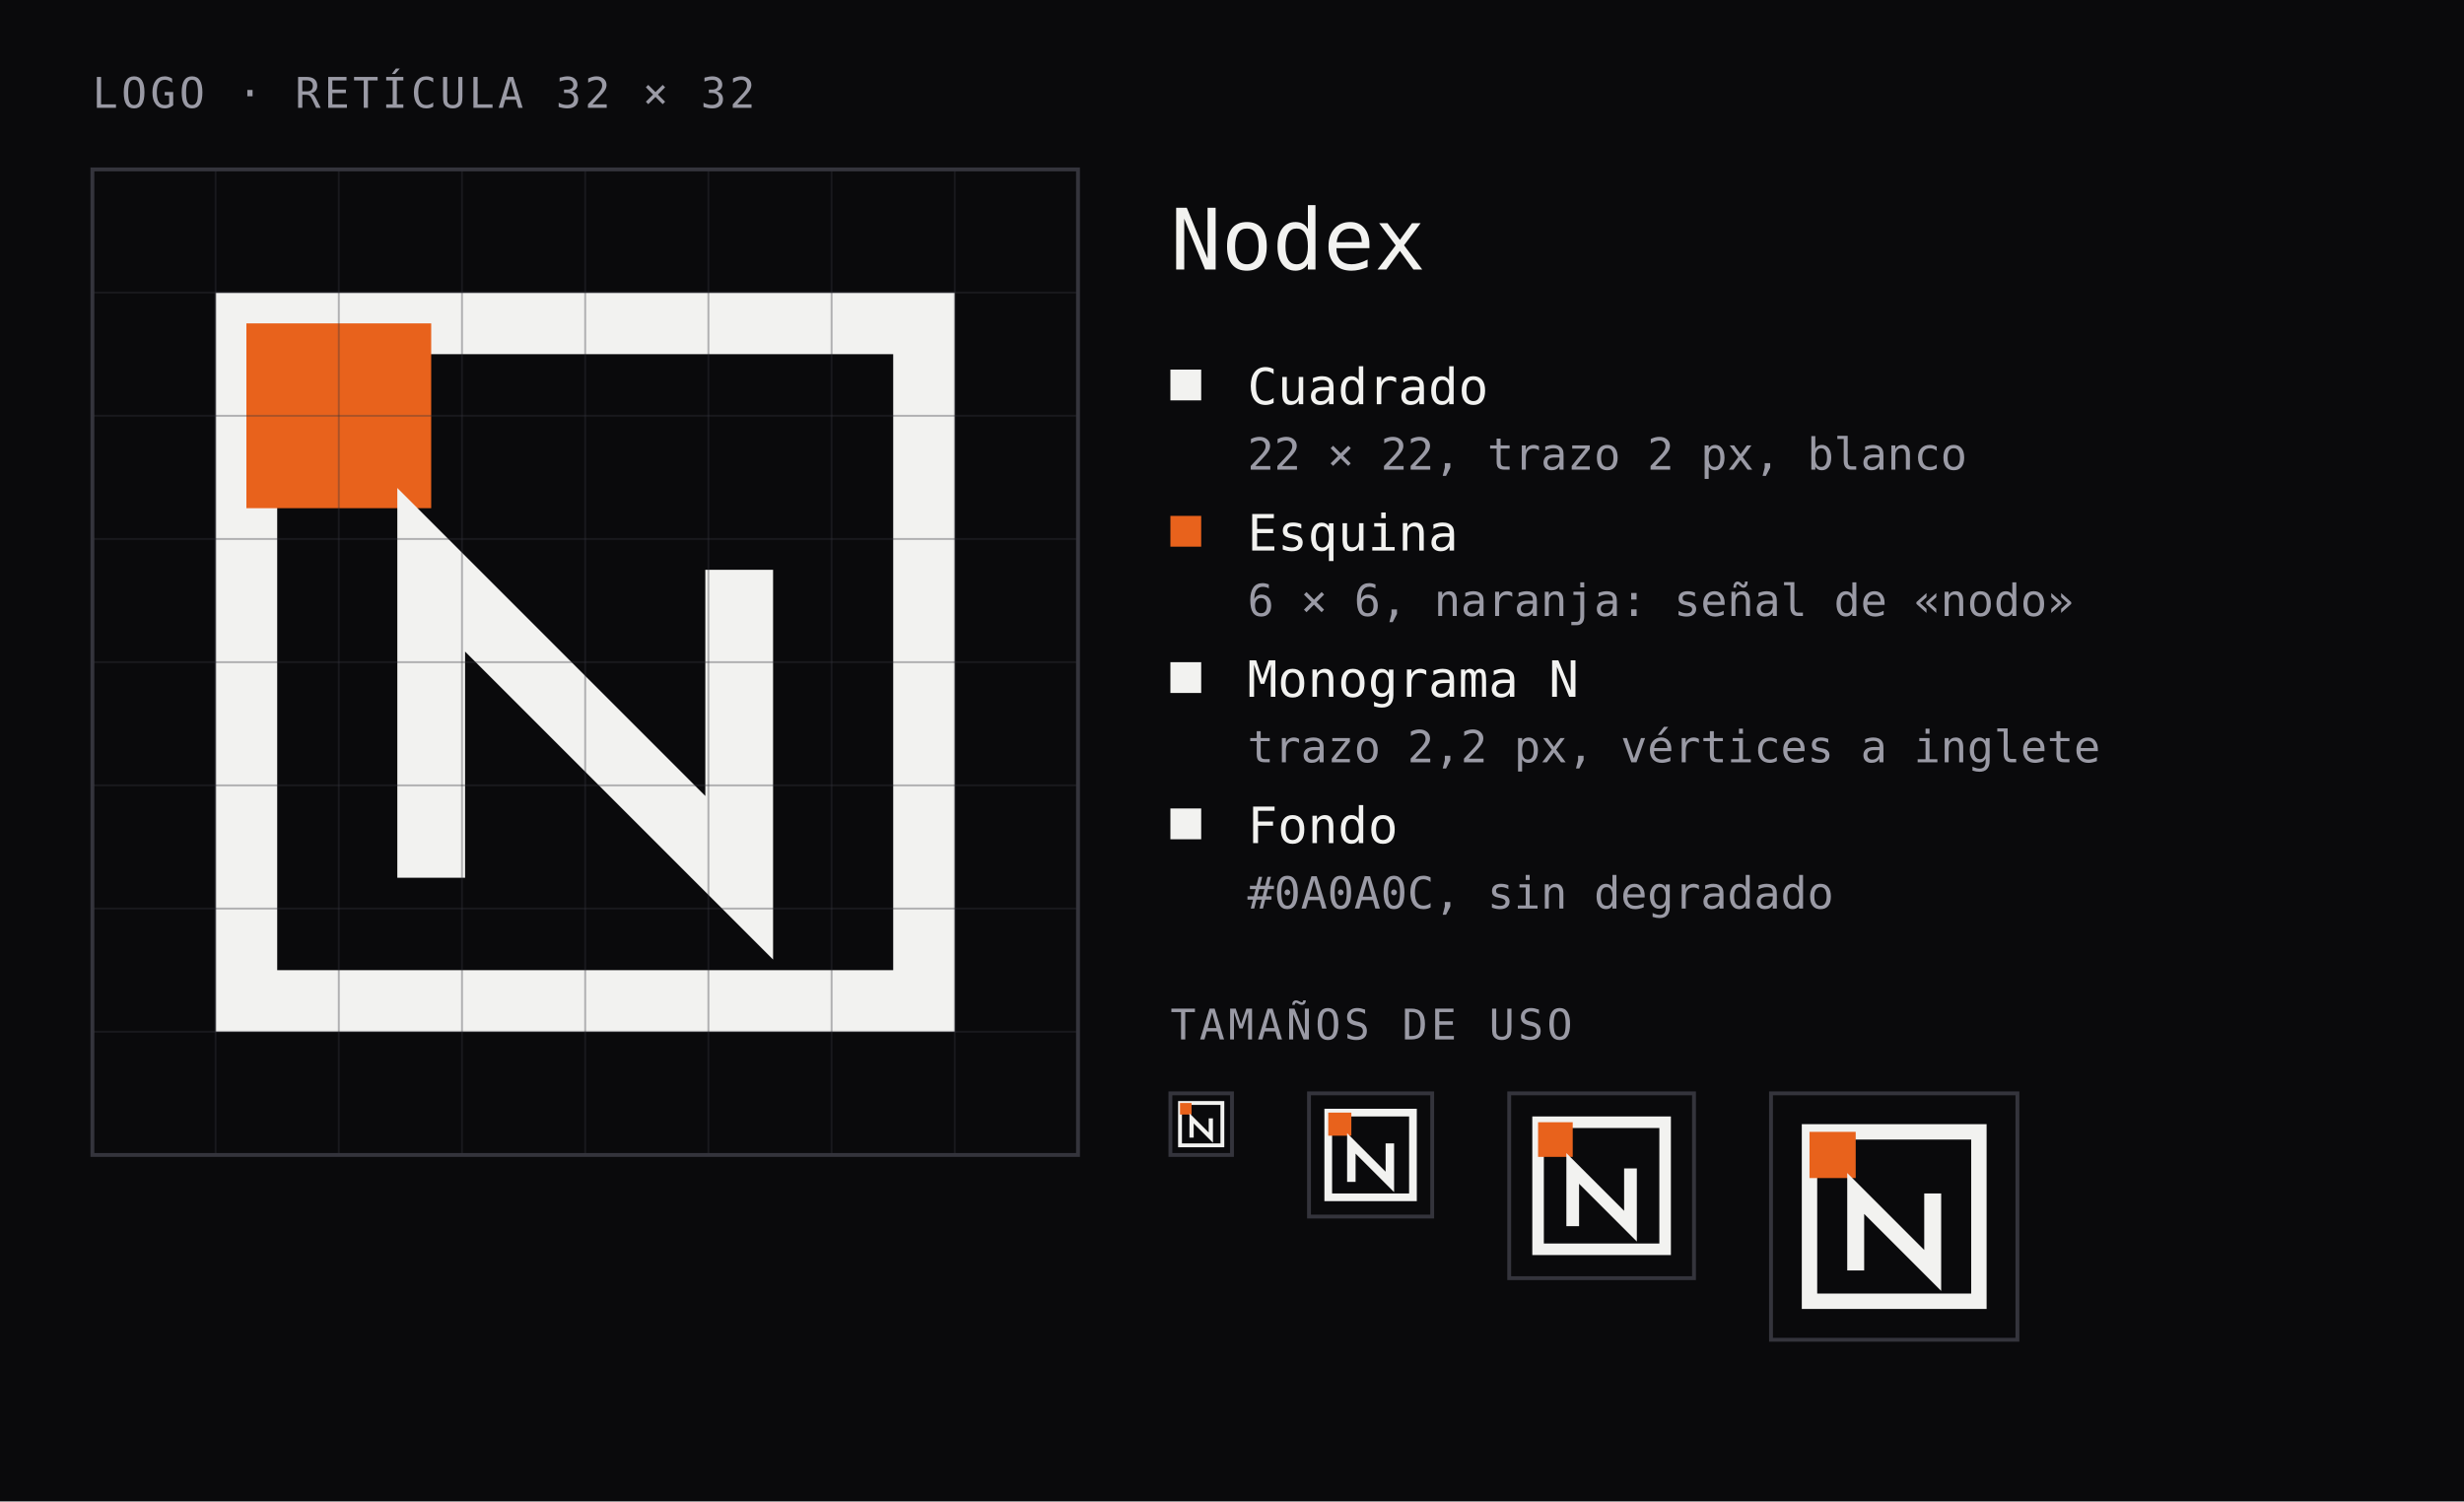
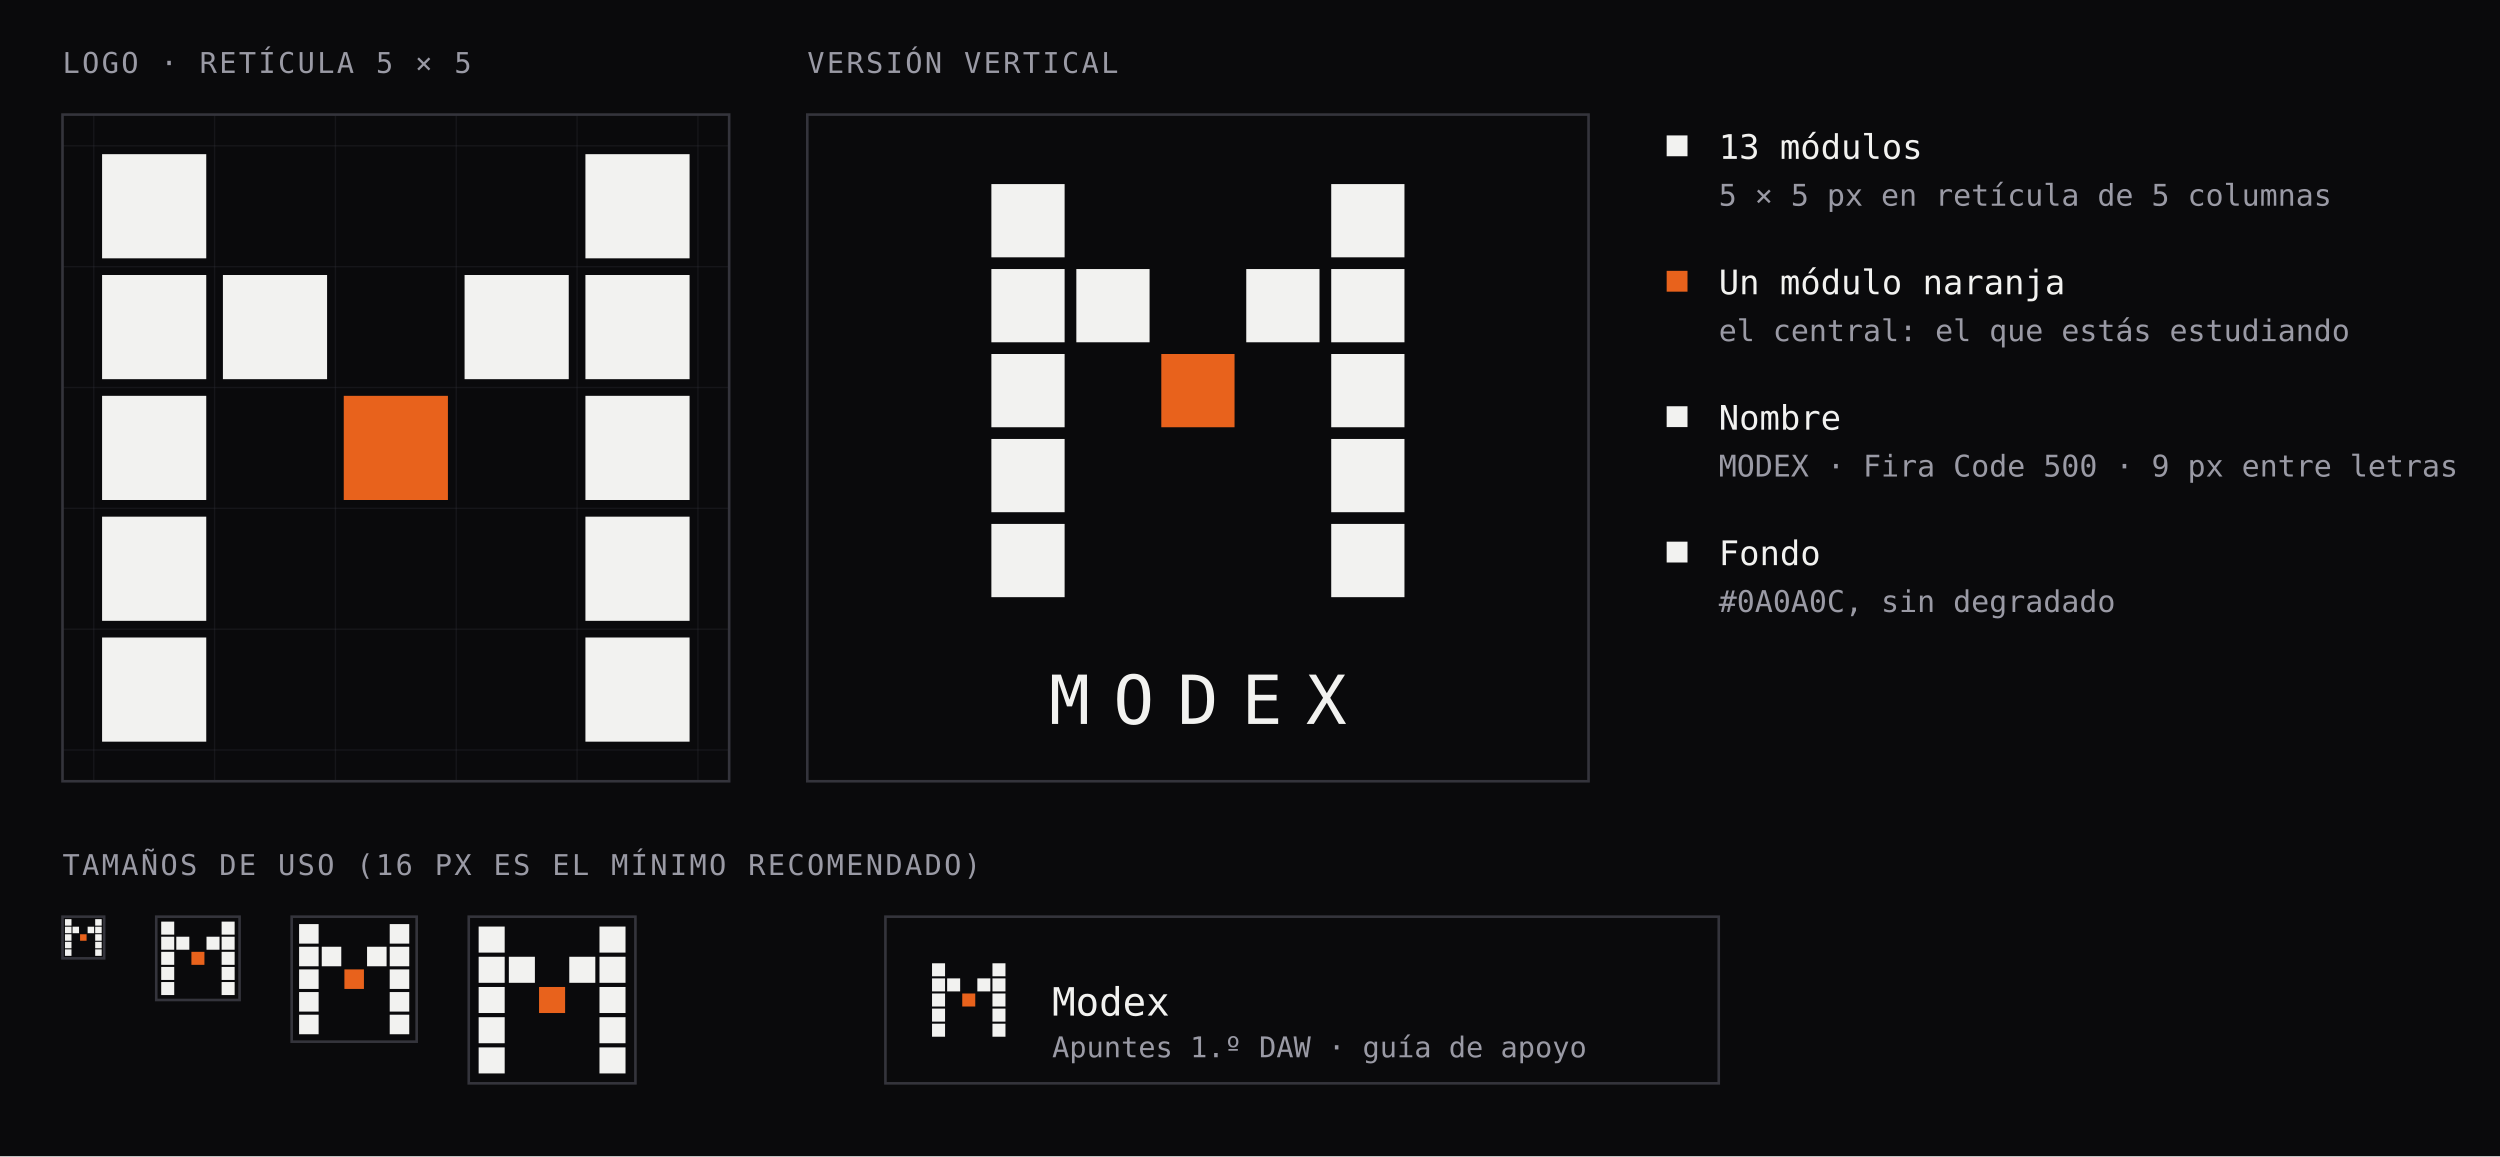
- <svg xmlns="http://www.w3.org/2000/svg" viewBox="0 0 640 390" width="640" height="390" role="img" aria-labelledby="t d">
+ <svg xmlns="http://www.w3.org/2000/svg" viewBox="0 0 960 444" width="960" height="444" role="img" aria-labelledby="t d">
  <style>text{font-family:'Fira Code','DejaVu Sans Mono',ui-monospace,monospace;font-variant-ligatures:none;font-feature-settings:"liga" 0,"calt" 0}</style>
-   <rect width="640" height="390" fill="#0A0A0C" />
-   <text x="24" y="28" font-size="11" font-weight="400" fill="#9A9AA5" letter-spacing="0.9">LOGO · RETÍCULA 32 × 32</text>
+   <rect width="960" height="444" fill="#0A0A0C" />
+   <text x="24" y="28" font-size="11" font-weight="400" fill="#9A9AA5" letter-spacing="0.9">LOGO · RETÍCULA 5 × 5</text>
  <rect x="24" y="44" width="256" height="256" fill="#0A0A0C" stroke="#34343C" stroke-width="1" />
  <g transform="translate(24 44) scale(8)">
-     <rect x="5" y="5" width="22" height="22" fill="none" stroke="#F2F2F0" stroke-width="2" />
-     <rect x="5" y="5" width="6" height="6" fill="#E8621C" />
-     <polyline points="11,23 11,13 21,23 21,13" fill="none" stroke="#F2F2F0" stroke-width="2.2" stroke-linejoin="miter" stroke-miterlimit="10" />
+     <rect x="1.9" y="1.9" width="5" height="5" fill="#F2F2F0" />
+     <rect x="25.1" y="1.9" width="5" height="5" fill="#F2F2F0" />
+     <rect x="1.9" y="7.7" width="5" height="5" fill="#F2F2F0" />
+     <rect x="7.7" y="7.7" width="5" height="5" fill="#F2F2F0" />
+     <rect x="19.3" y="7.7" width="5" height="5" fill="#F2F2F0" />
+     <rect x="25.1" y="7.7" width="5" height="5" fill="#F2F2F0" />
+     <rect x="1.9" y="13.5" width="5" height="5" fill="#F2F2F0" />
+     <rect x="13.5" y="13.5" width="5" height="5" fill="#E8621C" />
+     <rect x="25.1" y="13.5" width="5" height="5" fill="#F2F2F0" />
+     <rect x="1.9" y="19.3" width="5" height="5" fill="#F2F2F0" />
+     <rect x="25.1" y="19.3" width="5" height="5" fill="#F2F2F0" />
+     <rect x="1.9" y="25.1" width="5" height="5" fill="#F2F2F0" />
+     <rect x="25.1" y="25.1" width="5" height="5" fill="#F2F2F0" />
  </g>
-   <line x1="56" y1="44" x2="56" y2="300" stroke="#34343C" stroke-width="0.5" opacity="0.35" />
-   <line x1="24" y1="76" x2="280" y2="76" stroke="#34343C" stroke-width="0.5" opacity="0.35" />
-   <line x1="88" y1="44" x2="88" y2="300" stroke="#34343C" stroke-width="0.5" opacity="0.35" />
-   <line x1="24" y1="108" x2="280" y2="108" stroke="#34343C" stroke-width="0.5" opacity="0.35" />
-   <line x1="120" y1="44" x2="120" y2="300" stroke="#34343C" stroke-width="0.5" opacity="0.35" />
-   <line x1="24" y1="140" x2="280" y2="140" stroke="#34343C" stroke-width="0.5" opacity="0.35" />
-   <line x1="152" y1="44" x2="152" y2="300" stroke="#34343C" stroke-width="0.5" opacity="0.35" />
-   <line x1="24" y1="172" x2="280" y2="172" stroke="#34343C" stroke-width="0.5" opacity="0.35" />
-   <line x1="184" y1="44" x2="184" y2="300" stroke="#34343C" stroke-width="0.5" opacity="0.35" />
-   <line x1="24" y1="204" x2="280" y2="204" stroke="#34343C" stroke-width="0.5" opacity="0.35" />
-   <line x1="216" y1="44" x2="216" y2="300" stroke="#34343C" stroke-width="0.5" opacity="0.35" />
-   <line x1="24" y1="236" x2="280" y2="236" stroke="#34343C" stroke-width="0.5" opacity="0.35" />
-   <line x1="248" y1="44" x2="248" y2="300" stroke="#34343C" stroke-width="0.5" opacity="0.35" />
-   <line x1="24" y1="268" x2="280" y2="268" stroke="#34343C" stroke-width="0.5" opacity="0.35" />
-   <text x="304" y="70" font-size="22" font-weight="500" fill="#F2F2F0">Nodex</text>
-   <rect x="304" y="96" width="8" height="8" fill="#F2F2F0" />
-   <text x="324" y="105" font-size="13" font-weight="500" fill="#F2F2F0">Cuadrado</text>
-   <text x="324" y="122" font-size="11.5" font-weight="400" fill="#9A9AA5">22 × 22, trazo 2 px, blanco</text>
-   <rect x="304" y="134" width="8" height="8" fill="#E8621C" />
-   <text x="324" y="143" font-size="13" font-weight="500" fill="#F2F2F0">Esquina</text>
-   <text x="324" y="160" font-size="11.5" font-weight="400" fill="#9A9AA5">6 × 6, naranja: señal de «nodo»</text>
-   <rect x="304" y="172" width="8" height="8" fill="#F2F2F0" />
-   <text x="324" y="181" font-size="13" font-weight="500" fill="#F2F2F0">Monograma N</text>
-   <text x="324" y="198" font-size="11.5" font-weight="400" fill="#9A9AA5">trazo 2,2 px, vértices a inglete</text>
-   <rect x="304" y="210" width="8" height="8" fill="#F2F2F0" />
-   <text x="324" y="219" font-size="13" font-weight="500" fill="#F2F2F0">Fondo</text>
-   <text x="324" y="236" font-size="11.5" font-weight="400" fill="#9A9AA5">#0A0A0C, sin degradado</text>
-   <text x="304" y="270" font-size="11" font-weight="400" fill="#9A9AA5" letter-spacing="0.9">TAMAÑOS DE USO</text>
-   <rect x="304" y="284" width="16" height="16" fill="#0A0A0C" stroke="#34343C" stroke-width="1" />
-   <g transform="translate(304 284) scale(0.5)">
-     <rect x="5" y="5" width="22" height="22" fill="none" stroke="#F2F2F0" stroke-width="2" />
-     <rect x="5" y="5" width="6" height="6" fill="#E8621C" />
-     <polyline points="11,23 11,13 21,23 21,13" fill="none" stroke="#F2F2F0" stroke-width="2.2" stroke-linejoin="miter" stroke-miterlimit="10" />
+   <line x1="36.0" y1="44" x2="36.0" y2="300" stroke="#34343C" stroke-width="0.5" opacity="0.3" />
+   <line x1="24" y1="56.0" x2="280" y2="56.0" stroke="#34343C" stroke-width="0.5" opacity="0.3" />
+   <line x1="82.4" y1="44" x2="82.4" y2="300" stroke="#34343C" stroke-width="0.5" opacity="0.3" />
+   <line x1="24" y1="102.4" x2="280" y2="102.4" stroke="#34343C" stroke-width="0.5" opacity="0.3" />
+   <line x1="128.8" y1="44" x2="128.8" y2="300" stroke="#34343C" stroke-width="0.5" opacity="0.3" />
+   <line x1="24" y1="148.8" x2="280" y2="148.8" stroke="#34343C" stroke-width="0.5" opacity="0.3" />
+   <line x1="175.2" y1="44" x2="175.2" y2="300" stroke="#34343C" stroke-width="0.5" opacity="0.3" />
+   <line x1="24" y1="195.2" x2="280" y2="195.2" stroke="#34343C" stroke-width="0.5" opacity="0.3" />
+   <line x1="221.6" y1="44" x2="221.6" y2="300" stroke="#34343C" stroke-width="0.5" opacity="0.3" />
+   <line x1="24" y1="241.6" x2="280" y2="241.6" stroke="#34343C" stroke-width="0.5" opacity="0.3" />
+   <line x1="268.0" y1="44" x2="268.0" y2="300" stroke="#34343C" stroke-width="0.5" opacity="0.3" />
+   <line x1="24" y1="288.0" x2="280" y2="288.0" stroke="#34343C" stroke-width="0.5" opacity="0.3" />
+   <text x="310" y="28" font-size="11" font-weight="400" fill="#9A9AA5" letter-spacing="0.9">VERSIÓN VERTICAL</text>
+   <rect x="310" y="44" width="300" height="256" fill="#0A0A0C" stroke="#34343C" stroke-width="1" />
+   <g transform="translate(370 60) scale(5.625)">
+     <rect x="1.9" y="1.9" width="5" height="5" fill="#F2F2F0" />
+     <rect x="25.1" y="1.9" width="5" height="5" fill="#F2F2F0" />
+     <rect x="1.9" y="7.7" width="5" height="5" fill="#F2F2F0" />
+     <rect x="7.7" y="7.7" width="5" height="5" fill="#F2F2F0" />
+     <rect x="19.3" y="7.7" width="5" height="5" fill="#F2F2F0" />
+     <rect x="25.1" y="7.7" width="5" height="5" fill="#F2F2F0" />
+     <rect x="1.9" y="13.5" width="5" height="5" fill="#F2F2F0" />
+     <rect x="13.5" y="13.5" width="5" height="5" fill="#E8621C" />
+     <rect x="25.1" y="13.5" width="5" height="5" fill="#F2F2F0" />
+     <rect x="1.9" y="19.3" width="5" height="5" fill="#F2F2F0" />
+     <rect x="25.1" y="19.3" width="5" height="5" fill="#F2F2F0" />
+     <rect x="1.9" y="25.1" width="5" height="5" fill="#F2F2F0" />
+     <rect x="25.1" y="25.1" width="5" height="5" fill="#F2F2F0" />
  </g>
-   <rect x="340" y="284" width="32" height="32" fill="#0A0A0C" stroke="#34343C" stroke-width="1" />
-   <g transform="translate(340 284) scale(1)">
-     <rect x="5" y="5" width="22" height="22" fill="none" stroke="#F2F2F0" stroke-width="2" />
-     <rect x="5" y="5" width="6" height="6" fill="#E8621C" />
-     <polyline points="11,23 11,13 21,23 21,13" fill="none" stroke="#F2F2F0" stroke-width="2.2" stroke-linejoin="miter" stroke-miterlimit="10" />
+   <text x="460" y="278" font-size="26" font-weight="500" fill="#F2F2F0" text-anchor="middle" letter-spacing="9">MODEX</text>
+   <rect x="640" y="52" width="8" height="8" fill="#F2F2F0" />
+   <text x="660" y="61" font-size="13" font-weight="500" fill="#F2F2F0">13 módulos</text>
+   <text x="660" y="79" font-size="11.5" font-weight="400" fill="#9A9AA5">5 × 5 px en retícula de 5 columnas</text>
+   <rect x="640" y="104" width="8" height="8" fill="#E8621C" />
+   <text x="660" y="113" font-size="13" font-weight="500" fill="#F2F2F0">Un módulo naranja</text>
+   <text x="660" y="131" font-size="11.5" font-weight="400" fill="#9A9AA5">el central: el que estás estudiando</text>
+   <rect x="640" y="156" width="8" height="8" fill="#F2F2F0" />
+   <text x="660" y="165" font-size="13" font-weight="500" fill="#F2F2F0">Nombre</text>
+   <text x="660" y="183" font-size="11.5" font-weight="400" fill="#9A9AA5">MODEX · Fira Code 500 · 9 px entre letras</text>
+   <rect x="640" y="208" width="8" height="8" fill="#F2F2F0" />
+   <text x="660" y="217" font-size="13" font-weight="500" fill="#F2F2F0">Fondo</text>
+   <text x="660" y="235" font-size="11.5" font-weight="400" fill="#9A9AA5">#0A0A0C, sin degradado</text>
+   <text x="24" y="336" font-size="11" font-weight="400" fill="#9A9AA5" letter-spacing="0.9">TAMAÑOS DE USO (16 PX ES EL MÍNIMO RECOMENDADO)</text>
+   <rect x="24" y="352" width="16" height="16" fill="#0A0A0C" stroke="#34343C" stroke-width="1" />
+   <g transform="translate(24 352) scale(0.5)">
+     <rect x="1.9" y="1.9" width="5" height="5" fill="#F2F2F0" />
+     <rect x="25.1" y="1.9" width="5" height="5" fill="#F2F2F0" />
+     <rect x="1.9" y="7.7" width="5" height="5" fill="#F2F2F0" />
+     <rect x="7.7" y="7.7" width="5" height="5" fill="#F2F2F0" />
+     <rect x="19.3" y="7.7" width="5" height="5" fill="#F2F2F0" />
+     <rect x="25.1" y="7.7" width="5" height="5" fill="#F2F2F0" />
+     <rect x="1.9" y="13.5" width="5" height="5" fill="#F2F2F0" />
+     <rect x="13.5" y="13.5" width="5" height="5" fill="#E8621C" />
+     <rect x="25.1" y="13.5" width="5" height="5" fill="#F2F2F0" />
+     <rect x="1.9" y="19.3" width="5" height="5" fill="#F2F2F0" />
+     <rect x="25.1" y="19.3" width="5" height="5" fill="#F2F2F0" />
+     <rect x="1.9" y="25.1" width="5" height="5" fill="#F2F2F0" />
+     <rect x="25.1" y="25.1" width="5" height="5" fill="#F2F2F0" />
  </g>
-   <rect x="392" y="284" width="48" height="48" fill="#0A0A0C" stroke="#34343C" stroke-width="1" />
-   <g transform="translate(392 284) scale(1.5)">
-     <rect x="5" y="5" width="22" height="22" fill="none" stroke="#F2F2F0" stroke-width="2" />
-     <rect x="5" y="5" width="6" height="6" fill="#E8621C" />
-     <polyline points="11,23 11,13 21,23 21,13" fill="none" stroke="#F2F2F0" stroke-width="2.2" stroke-linejoin="miter" stroke-miterlimit="10" />
+   <rect x="60" y="352" width="32" height="32" fill="#0A0A0C" stroke="#34343C" stroke-width="1" />
+   <g transform="translate(60 352) scale(1)">
+     <rect x="1.9" y="1.9" width="5" height="5" fill="#F2F2F0" />
+     <rect x="25.1" y="1.9" width="5" height="5" fill="#F2F2F0" />
+     <rect x="1.9" y="7.7" width="5" height="5" fill="#F2F2F0" />
+     <rect x="7.7" y="7.7" width="5" height="5" fill="#F2F2F0" />
+     <rect x="19.3" y="7.7" width="5" height="5" fill="#F2F2F0" />
+     <rect x="25.1" y="7.7" width="5" height="5" fill="#F2F2F0" />
+     <rect x="1.9" y="13.5" width="5" height="5" fill="#F2F2F0" />
+     <rect x="13.5" y="13.5" width="5" height="5" fill="#E8621C" />
+     <rect x="25.1" y="13.5" width="5" height="5" fill="#F2F2F0" />
+     <rect x="1.9" y="19.3" width="5" height="5" fill="#F2F2F0" />
+     <rect x="25.1" y="19.3" width="5" height="5" fill="#F2F2F0" />
+     <rect x="1.9" y="25.1" width="5" height="5" fill="#F2F2F0" />
+     <rect x="25.1" y="25.1" width="5" height="5" fill="#F2F2F0" />
  </g>
-   <rect x="460" y="284" width="64" height="64" fill="#0A0A0C" stroke="#34343C" stroke-width="1" />
-   <g transform="translate(460 284) scale(2)">
-     <rect x="5" y="5" width="22" height="22" fill="none" stroke="#F2F2F0" stroke-width="2" />
-     <rect x="5" y="5" width="6" height="6" fill="#E8621C" />
-     <polyline points="11,23 11,13 21,23 21,13" fill="none" stroke="#F2F2F0" stroke-width="2.2" stroke-linejoin="miter" stroke-miterlimit="10" />
+   <rect x="112" y="352" width="48" height="48" fill="#0A0A0C" stroke="#34343C" stroke-width="1" />
+   <g transform="translate(112 352) scale(1.5)">
+     <rect x="1.9" y="1.9" width="5" height="5" fill="#F2F2F0" />
+     <rect x="25.1" y="1.9" width="5" height="5" fill="#F2F2F0" />
+     <rect x="1.9" y="7.7" width="5" height="5" fill="#F2F2F0" />
+     <rect x="7.7" y="7.7" width="5" height="5" fill="#F2F2F0" />
+     <rect x="19.3" y="7.7" width="5" height="5" fill="#F2F2F0" />
+     <rect x="25.1" y="7.7" width="5" height="5" fill="#F2F2F0" />
+     <rect x="1.9" y="13.5" width="5" height="5" fill="#F2F2F0" />
+     <rect x="13.5" y="13.5" width="5" height="5" fill="#E8621C" />
+     <rect x="25.1" y="13.5" width="5" height="5" fill="#F2F2F0" />
+     <rect x="1.9" y="19.3" width="5" height="5" fill="#F2F2F0" />
+     <rect x="25.1" y="19.3" width="5" height="5" fill="#F2F2F0" />
+     <rect x="1.9" y="25.1" width="5" height="5" fill="#F2F2F0" />
+     <rect x="25.1" y="25.1" width="5" height="5" fill="#F2F2F0" />
  </g>
+   <rect x="180" y="352" width="64" height="64" fill="#0A0A0C" stroke="#34343C" stroke-width="1" />
+   <g transform="translate(180 352) scale(2)">
+     <rect x="1.9" y="1.9" width="5" height="5" fill="#F2F2F0" />
+     <rect x="25.1" y="1.9" width="5" height="5" fill="#F2F2F0" />
+     <rect x="1.9" y="7.7" width="5" height="5" fill="#F2F2F0" />
+     <rect x="7.7" y="7.7" width="5" height="5" fill="#F2F2F0" />
+     <rect x="19.3" y="7.7" width="5" height="5" fill="#F2F2F0" />
+     <rect x="25.1" y="7.7" width="5" height="5" fill="#F2F2F0" />
+     <rect x="1.9" y="13.5" width="5" height="5" fill="#F2F2F0" />
+     <rect x="13.5" y="13.5" width="5" height="5" fill="#E8621C" />
+     <rect x="25.1" y="13.5" width="5" height="5" fill="#F2F2F0" />
+     <rect x="1.9" y="19.3" width="5" height="5" fill="#F2F2F0" />
+     <rect x="25.1" y="19.3" width="5" height="5" fill="#F2F2F0" />
+     <rect x="1.9" y="25.1" width="5" height="5" fill="#F2F2F0" />
+     <rect x="25.1" y="25.1" width="5" height="5" fill="#F2F2F0" />
+   </g>
+   <rect x="340" y="352" width="320" height="64" fill="#0A0A0C" stroke="#34343C" stroke-width="1" />
+   <g transform="translate(356 368) scale(1)">
+     <rect x="1.9" y="1.9" width="5" height="5" fill="#F2F2F0" />
+     <rect x="25.1" y="1.9" width="5" height="5" fill="#F2F2F0" />
+     <rect x="1.9" y="7.7" width="5" height="5" fill="#F2F2F0" />
+     <rect x="7.7" y="7.7" width="5" height="5" fill="#F2F2F0" />
+     <rect x="19.3" y="7.7" width="5" height="5" fill="#F2F2F0" />
+     <rect x="25.1" y="7.7" width="5" height="5" fill="#F2F2F0" />
+     <rect x="1.9" y="13.5" width="5" height="5" fill="#F2F2F0" />
+     <rect x="13.5" y="13.5" width="5" height="5" fill="#E8621C" />
+     <rect x="25.1" y="13.5" width="5" height="5" fill="#F2F2F0" />
+     <rect x="1.9" y="19.3" width="5" height="5" fill="#F2F2F0" />
+     <rect x="25.1" y="19.3" width="5" height="5" fill="#F2F2F0" />
+     <rect x="1.9" y="25.1" width="5" height="5" fill="#F2F2F0" />
+     <rect x="25.1" y="25.1" width="5" height="5" fill="#F2F2F0" />
+   </g>
+   <text x="404" y="390" font-size="15" font-weight="500" fill="#F2F2F0">Modex</text>
+   <text x="404" y="406" font-size="11" font-weight="400" fill="#9A9AA5">Apuntes 1.º DAW · guía de apoyo</text>
</svg>
